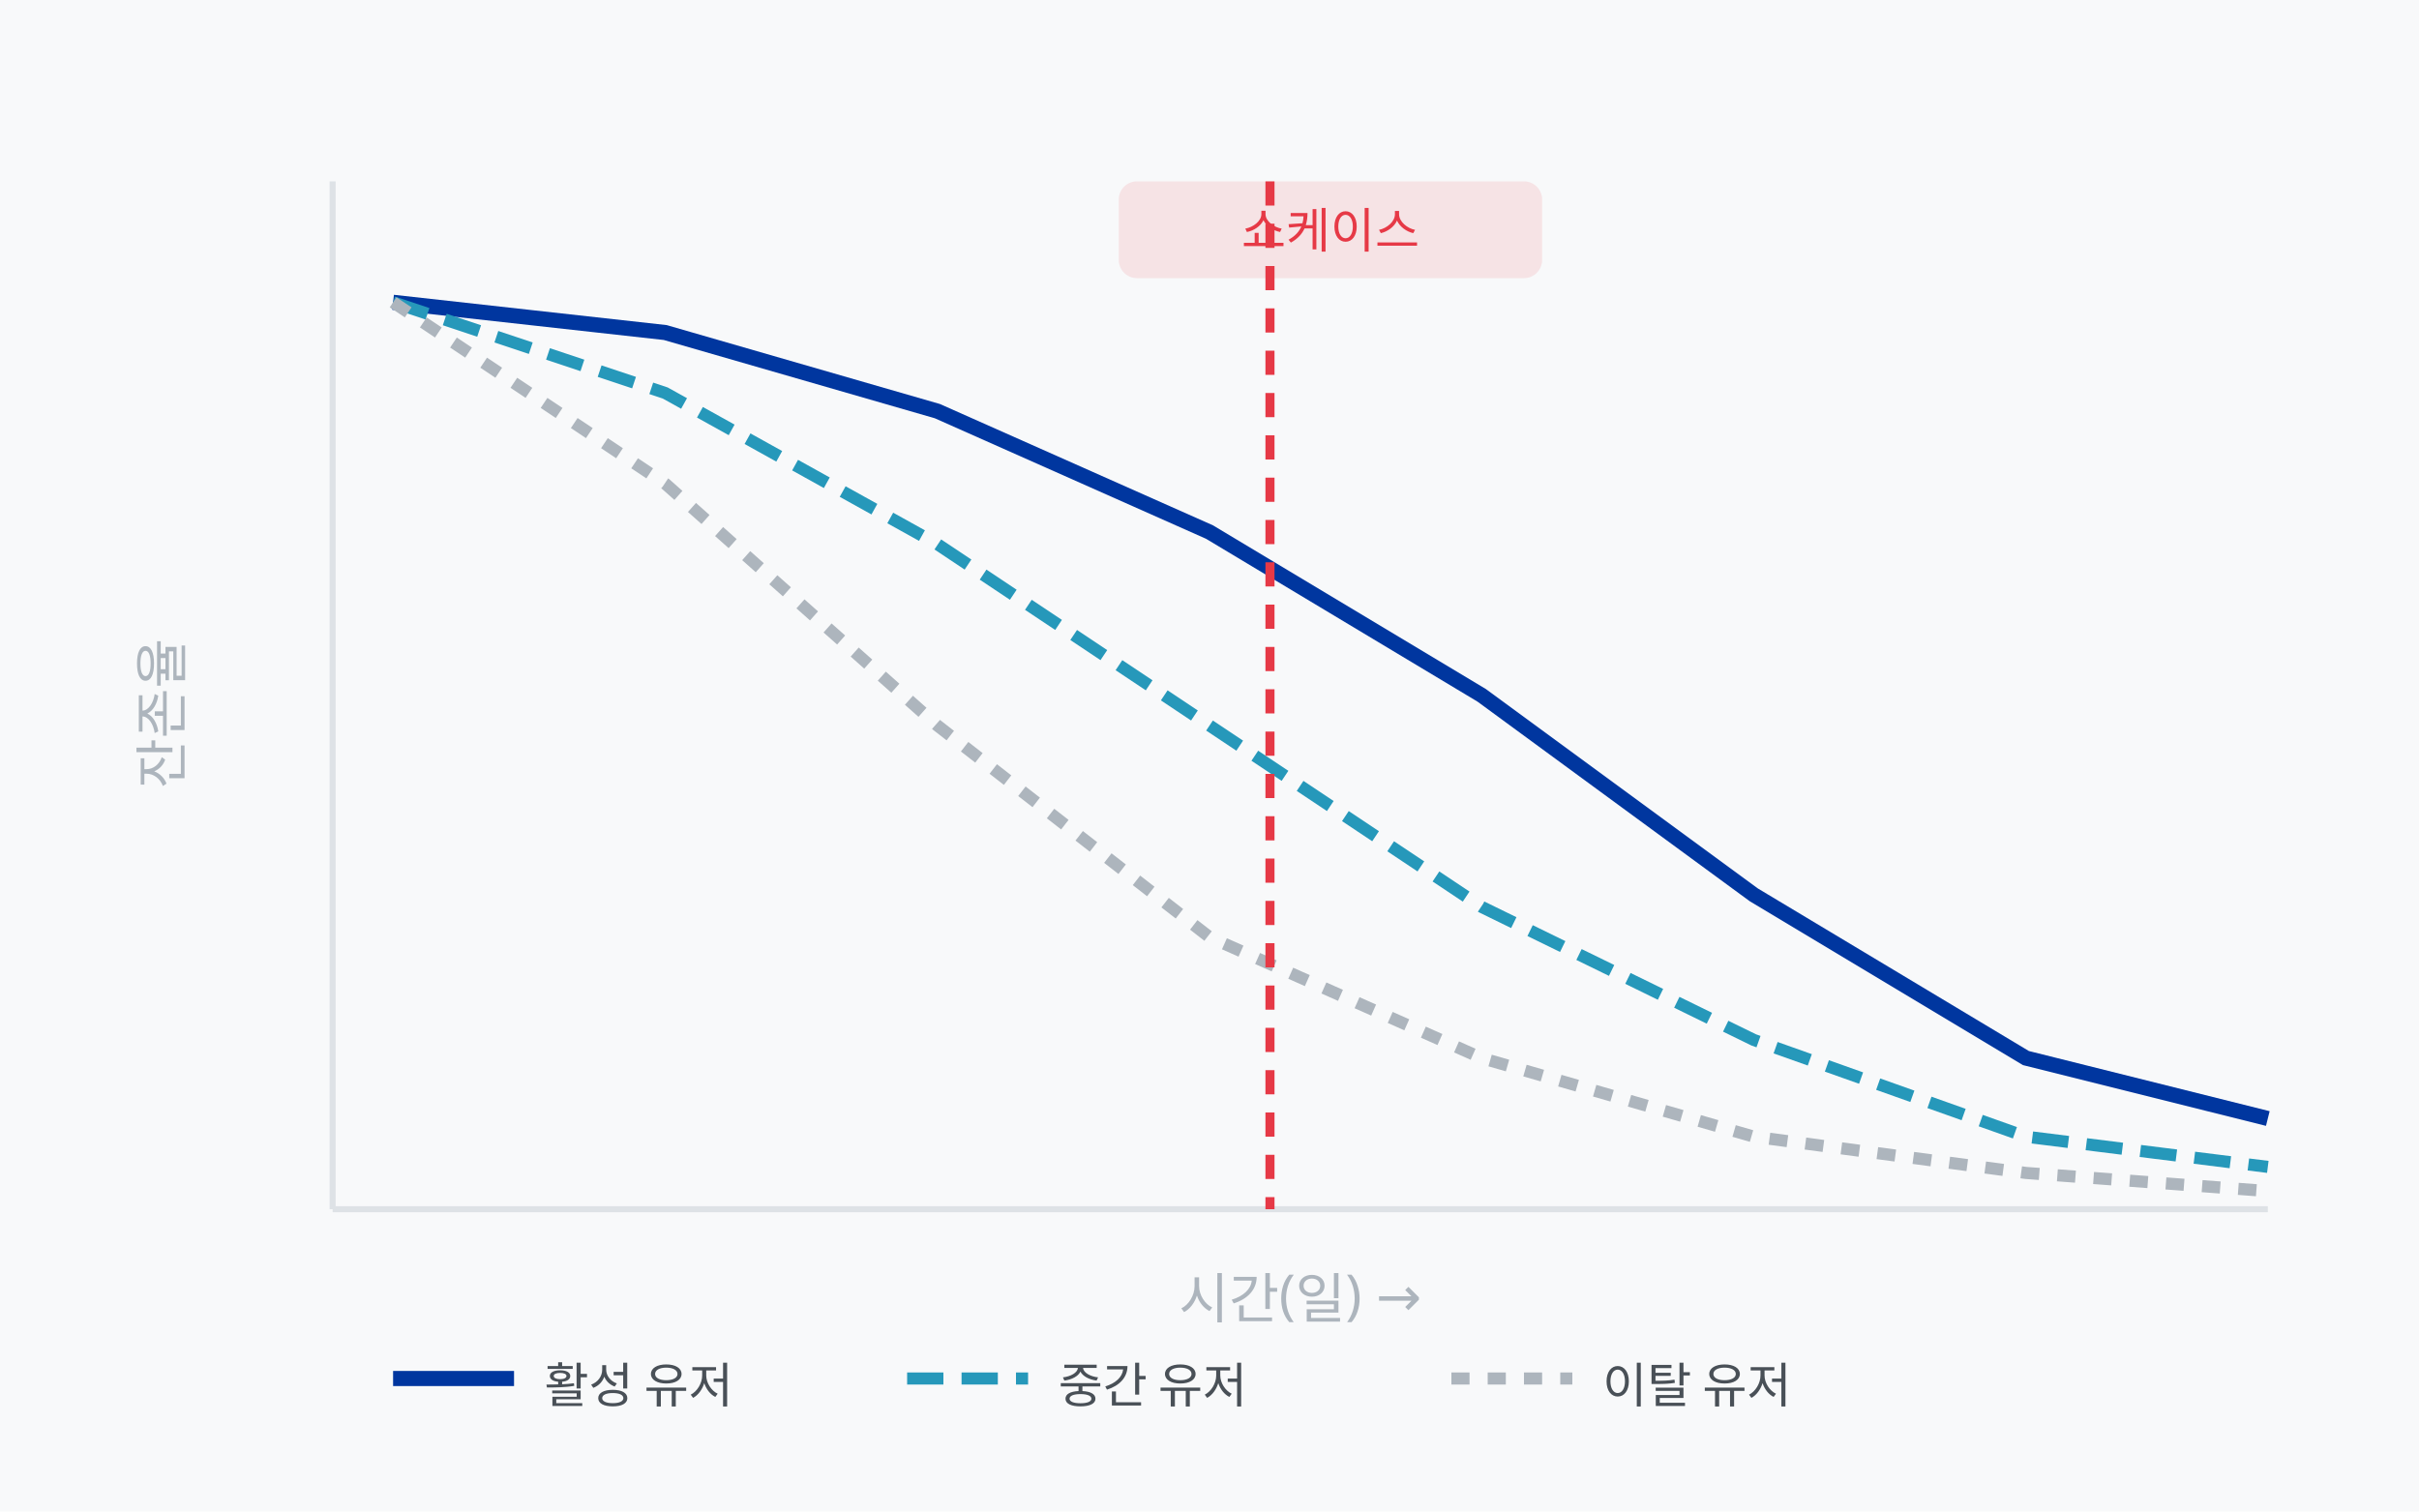
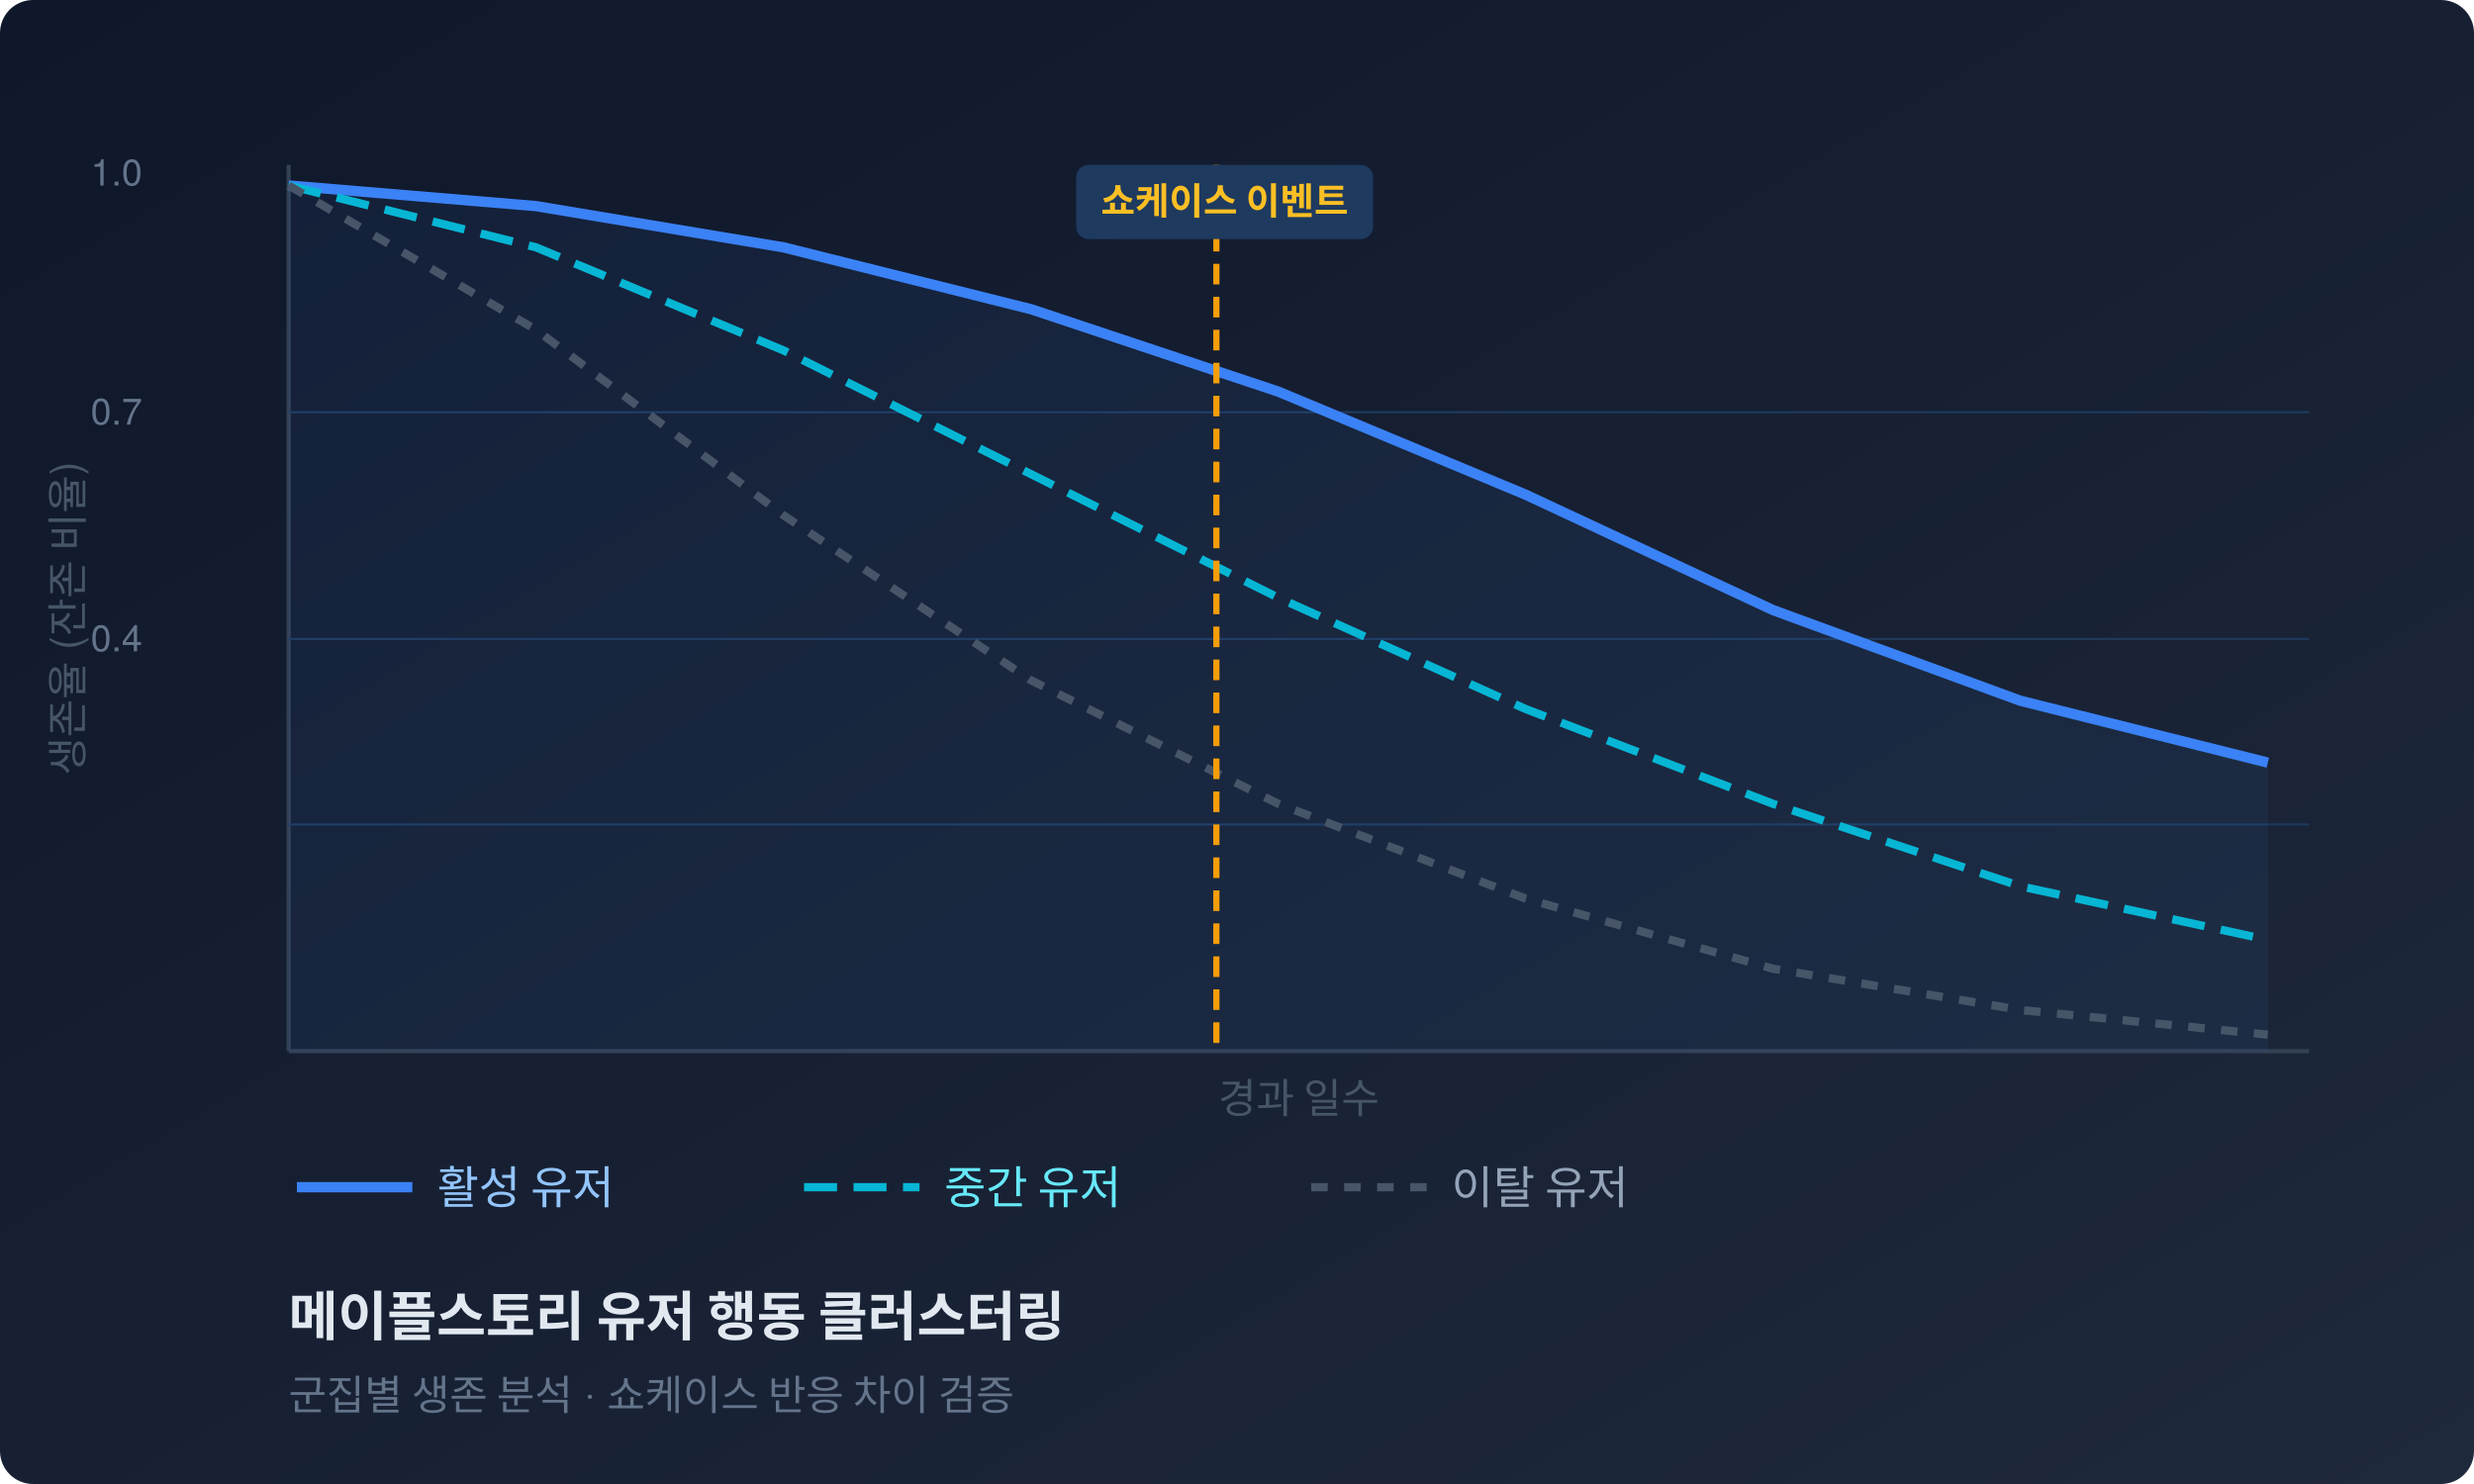
- <svg xmlns="http://www.w3.org/2000/svg" viewBox="0 0 400 250" width="400" height="250">
-   <rect width="400" height="250" fill="#f8f9fa" />
-   <line x1="55" y1="30" x2="55" y2="200" stroke="#dee2e6" stroke-width="1" />
-   <line x1="55" y1="200" x2="375" y2="200" stroke="#dee2e6" stroke-width="1" />
-   <polyline points="65,50 110,55 155,68 200,88 245,115 290,148 335,175 375,185" fill="none" stroke="#00369f" stroke-width="2.5" />
-   <polyline points="65,50 110,65 155,90 200,120 245,150 290,172 335,188 375,193" fill="none" stroke="#2698ba" stroke-width="2" stroke-dasharray="6,3" />
-   <polyline points="65,50 110,80 155,120 200,155 245,175 290,188 335,194 375,197" fill="none" stroke="#adb5bd" stroke-width="2" stroke-dasharray="3,3" />
-   <line x1="210" y1="30" x2="210" y2="200" stroke="#e63946" stroke-width="1.5" stroke-dasharray="4,3" />
-   <rect x="185" y="30" width="70" height="16" fill="#e63946" rx="3" opacity="0.12" />
-   <text x="220" y="41" font-family="sans-serif" font-size="8" fill="#e63946" text-anchor="middle">쇼케이스</text>
-   <text x="30" y="118" font-family="sans-serif" font-size="9" fill="#adb5bd" text-anchor="middle" transform="rotate(-90,30,118)">잔존율</text>
-   <text x="215" y="218" font-family="sans-serif" font-size="9" fill="#adb5bd" text-anchor="middle">시간(일) →</text>
-   <line x1="65" y1="228" x2="85" y2="228" stroke="#00369f" stroke-width="2.5" />
-   <text x="90" y="232" font-family="sans-serif" font-size="8" fill="#495057">활성 유저</text>
-   <line x1="150" y1="228" x2="170" y2="228" stroke="#2698ba" stroke-width="2" stroke-dasharray="6,3" />
-   <text x="175" y="232" font-family="sans-serif" font-size="8" fill="#495057">중간 유저</text>
-   <line x1="240" y1="228" x2="260" y2="228" stroke="#adb5bd" stroke-width="2" stroke-dasharray="3,3" />
-   <text x="265" y="232" font-family="sans-serif" font-size="8" fill="#495057">이탈 유저</text>
+ <svg xmlns="http://www.w3.org/2000/svg" viewBox="0 0 600 360" width="600" height="360">
+   <defs>
+     <linearGradient id="bg" x1="0%" y1="0%" x2="100%" y2="100%">
+       <stop offset="0%" style="stop-color:#0f172a" />
+       <stop offset="100%" style="stop-color:#1e293b" />
+     </linearGradient>
+   </defs>
+   <rect width="600" height="360" fill="url(#bg)" rx="8" />
+   <line x1="70" y1="40" x2="70" y2="255" stroke="#334155" stroke-width="1" />
+   <line x1="70" y1="255" x2="560" y2="255" stroke="#334155" stroke-width="1" />
+   <line x1="70" y1="100" x2="560" y2="100" stroke="#1e3a5f" stroke-width="0.5" />
+   <line x1="70" y1="155" x2="560" y2="155" stroke="#1e3a5f" stroke-width="0.5" />
+   <line x1="70" y1="200" x2="560" y2="200" stroke="#1e3a5f" stroke-width="0.5" />
+   <text x="20" y="150" font-family="'Helvetica Neue',sans-serif" font-size="10" fill="#475569" text-anchor="middle" transform="rotate(-90,20,150)">생존율 (잔존 비율)</text>
+   <text x="22" y="45" font-family="'Helvetica Neue',sans-serif" font-size="9" fill="#64748b">1.0</text>
+   <text x="22" y="103" font-family="'Helvetica Neue',sans-serif" font-size="9" fill="#64748b">0.7</text>
+   <text x="22" y="158" font-family="'Helvetica Neue',sans-serif" font-size="9" fill="#64748b">0.4</text>
+   <polyline points="70,45 130,50 190,60 250,75 310,95 370,120 430,148 490,170 550,185" fill="none" stroke="#3b82f6" stroke-width="2.5" />
+   <polygon points="70,45 130,50 190,60 250,75 310,95 370,120 430,148 490,170 550,185 550,255 70,255" fill="#3b82f6" opacity="0.07" />
+   <polyline points="70,45 130,60 190,85 250,115 310,145 370,172 430,195 490,215 550,228" fill="none" stroke="#06b6d4" stroke-width="2" stroke-dasharray="8,4" />
+   <polyline points="70,45 130,80 190,125 250,165 310,195 370,218 430,235 490,245 550,251" fill="none" stroke="#475569" stroke-width="2" stroke-dasharray="4,4" />
+   <line x1="295" y1="40" x2="295" y2="255" stroke="#f59e0b" stroke-width="1.5" stroke-dasharray="5,3" />
+   <rect x="261" y="40" width="72" height="18" fill="#1e3a5f" rx="3" />
+   <text x="297" y="52" font-family="'Helvetica Neue',sans-serif" font-size="9" fill="#fbbf24" text-anchor="middle" font-weight="600">쇼케이스 이벤트</text>
+   <text x="315" y="270" font-family="'Helvetica Neue',sans-serif" font-size="10" fill="#475569" text-anchor="middle">경과 일수</text>
+   <line x1="72" y1="288" x2="100" y2="288" stroke="#3b82f6" stroke-width="2.5" />
+   <text x="106" y="292" font-family="'Helvetica Neue',sans-serif" font-size="11" fill="#93c5fd">활성 유저</text>
+   <line x1="195" y1="288" x2="223" y2="288" stroke="#06b6d4" stroke-width="2" stroke-dasharray="8,4" />
+   <text x="229" y="292" font-family="'Helvetica Neue',sans-serif" font-size="11" fill="#67e8f9">중간 유저</text>
+   <line x1="318" y1="288" x2="346" y2="288" stroke="#475569" stroke-width="2" stroke-dasharray="4,4" />
+   <text x="352" y="292" font-family="'Helvetica Neue',sans-serif" font-size="11" fill="#94a3b8">이탈 유저</text>
+   <text x="70" y="324" font-family="'Helvetica Neue',sans-serif" font-size="13" fill="#e2e8f0" font-weight="600">메이플스토리 유저 행동 클러스터링</text>
+   <text x="70" y="342" font-family="'Helvetica Neue',sans-serif" font-size="10" fill="#64748b">군집별 생존 분석 · 쇼케이스 반응 차이 검증</text>
</svg>
